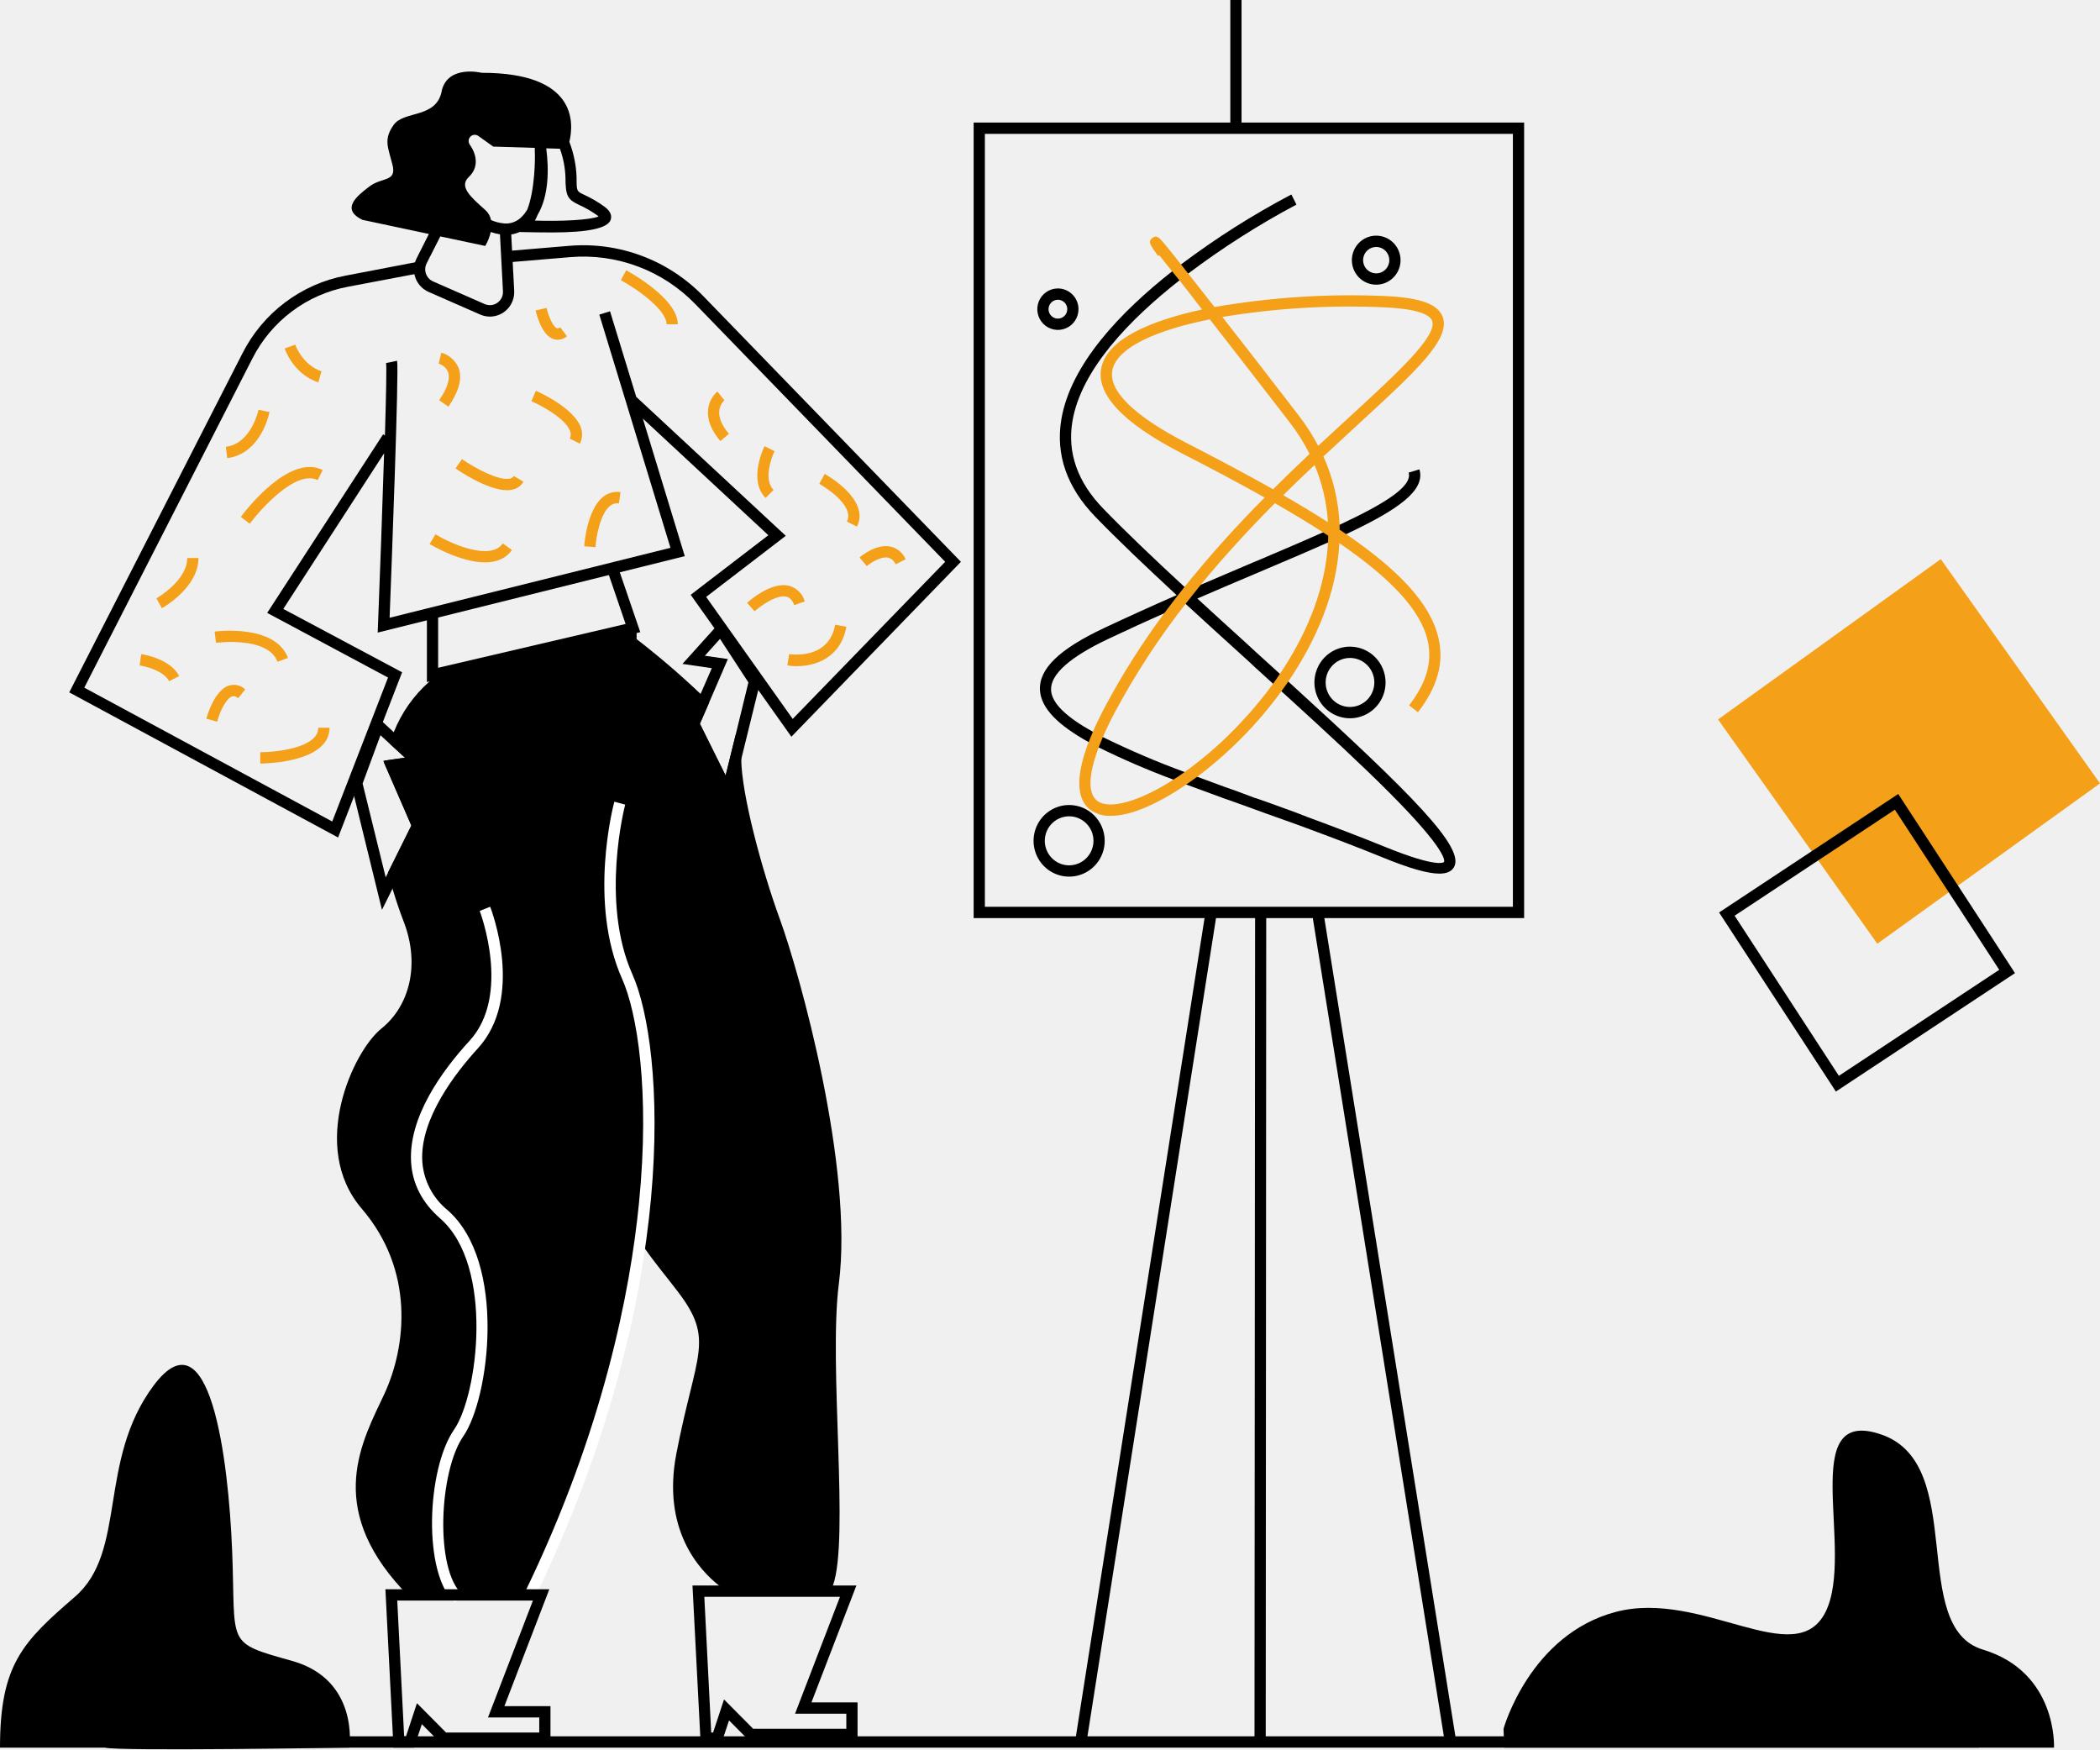
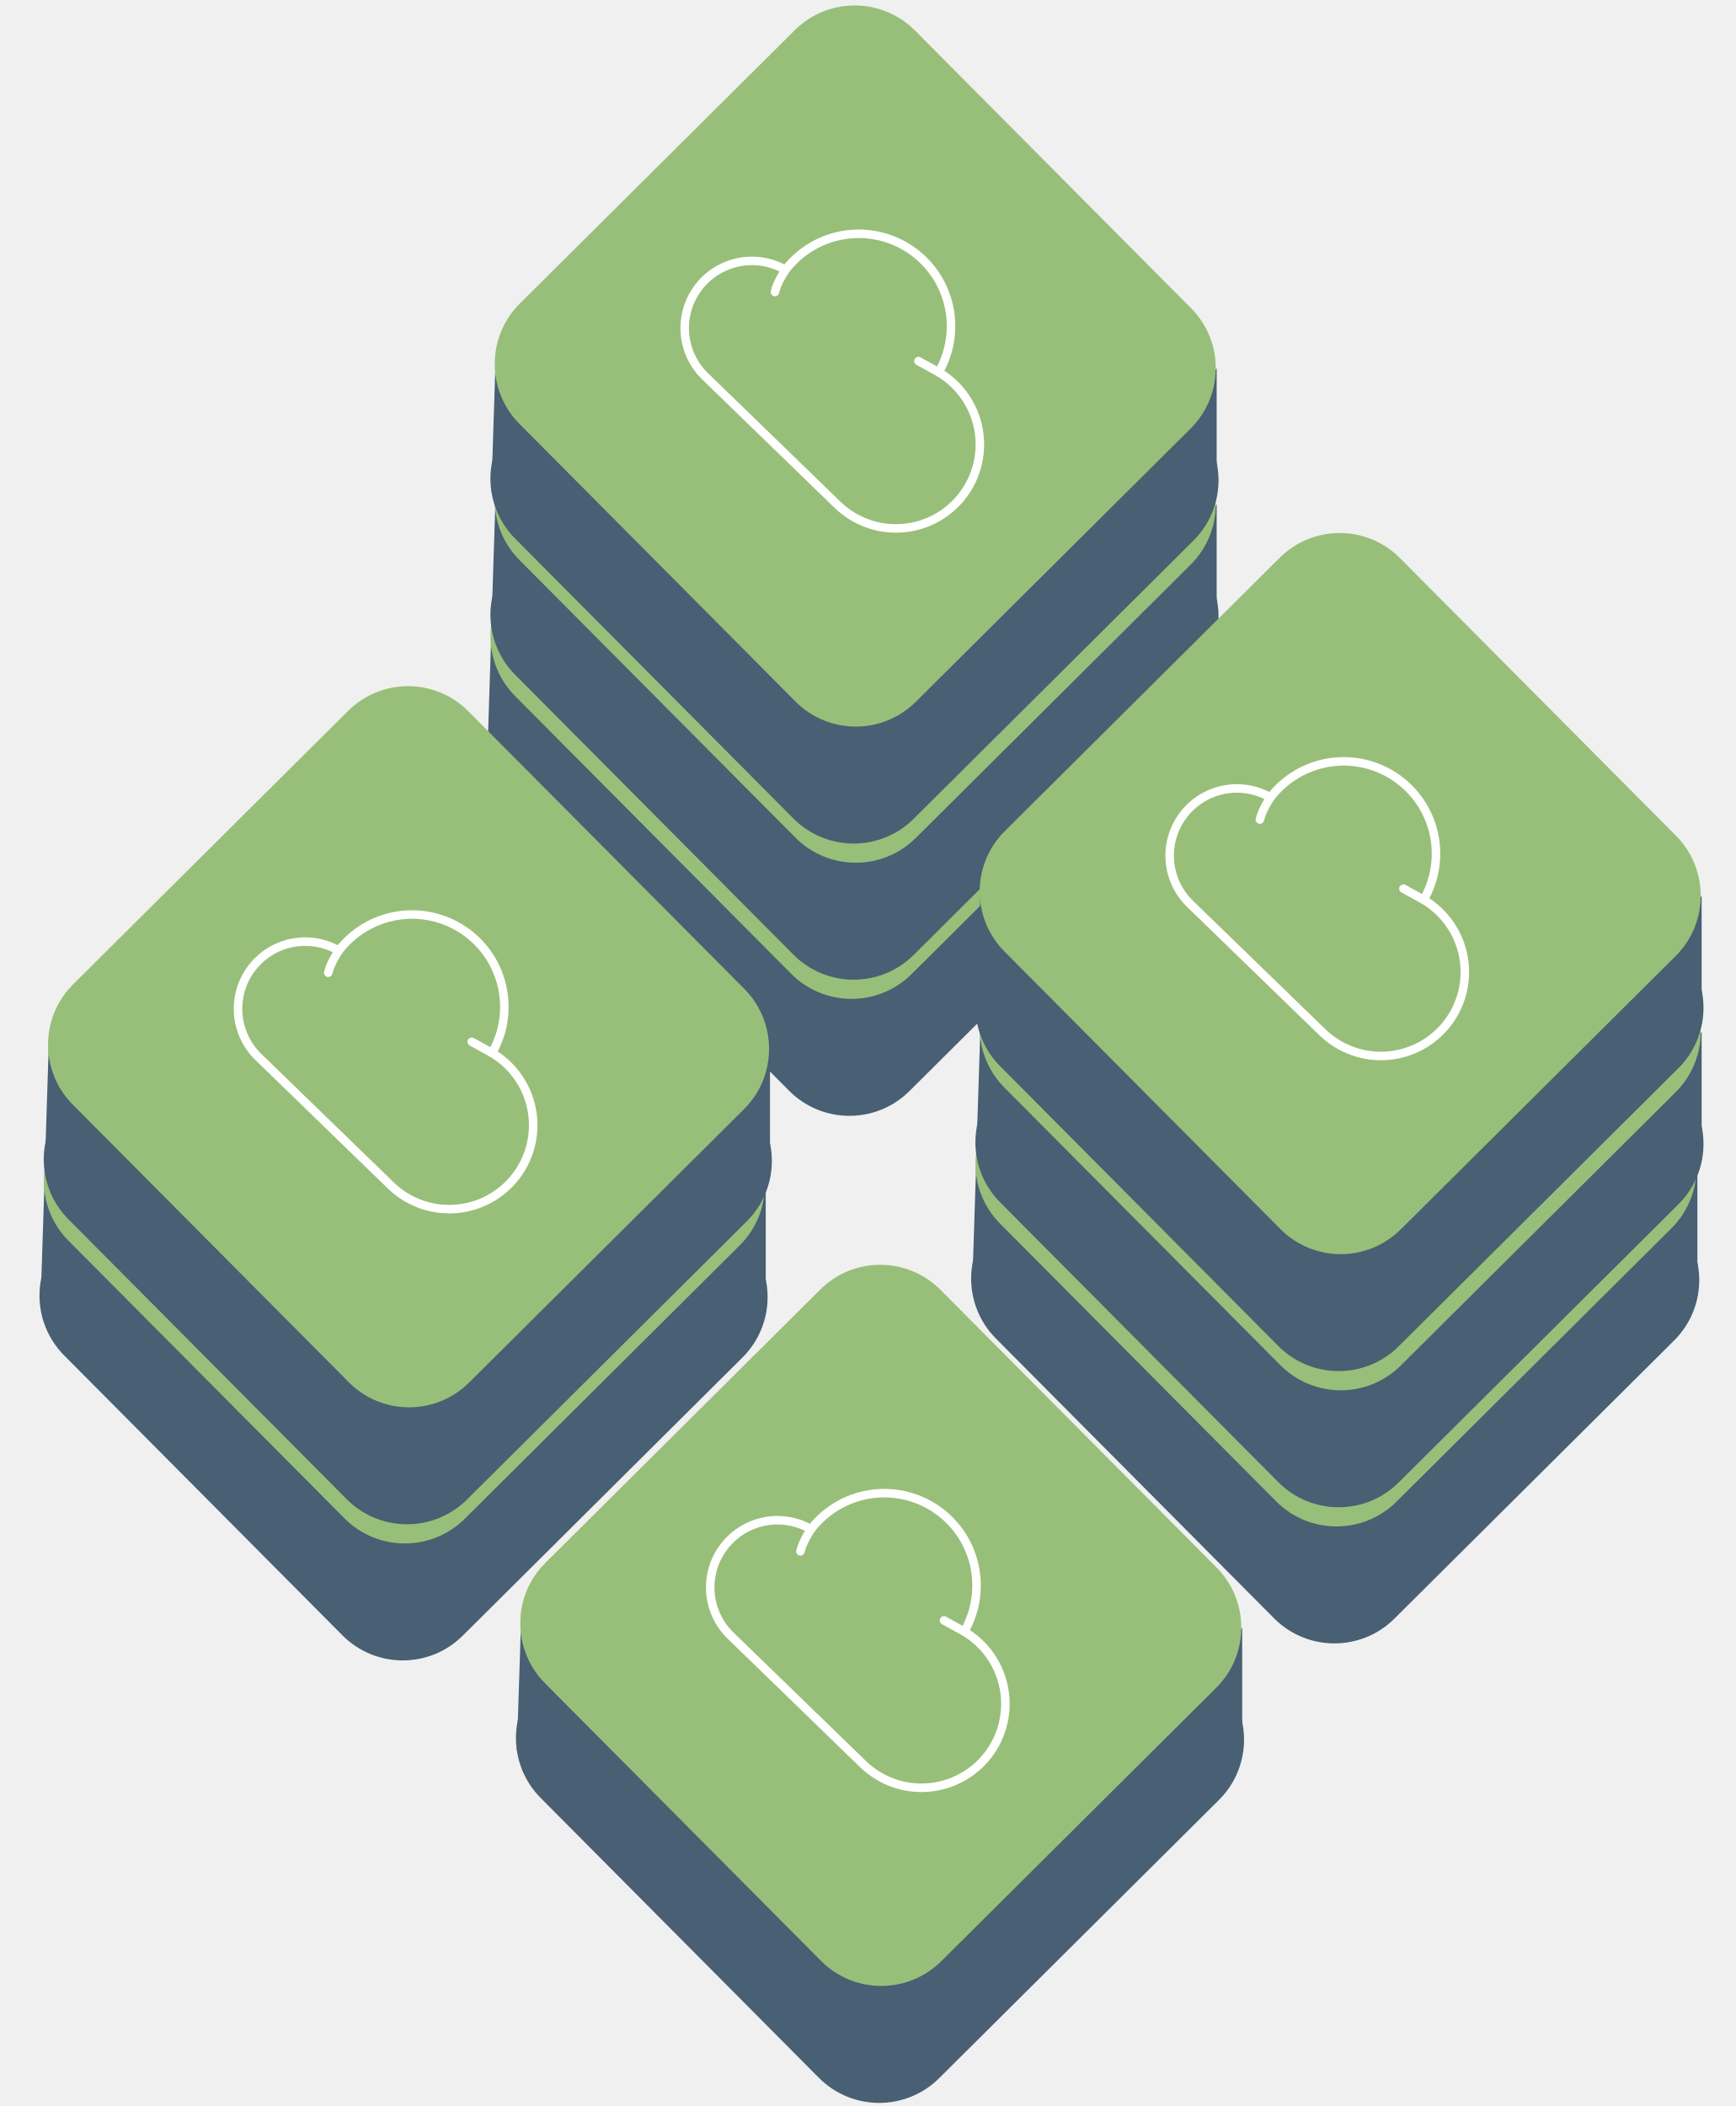
- <svg xmlns="http://www.w3.org/2000/svg" width="815" height="679" viewBox="0 0 815 679" fill="none">
-   <g clip-path="url(#clip0_14_2)">
-     <path d="M768.086 673.747H98.1V678.136H768.086V673.747Z" fill="black" />
-     <path d="M325.547 498.178C331.36 452.822 310.243 377.386 302.657 356.654C295.594 337.342 287.804 308.212 287.673 294.62C287.654 293.707 287.683 292.794 287.76 291.884C287.709 289.448 286.923 287.086 285.508 285.11L281.613 300.94L271.628 280.852L275.218 272.586C274.143 271.489 273.038 270.377 271.904 269.279C263.985 261.768 255.696 254.664 247.067 247.991V245.065L167.134 264.085L166.698 264.422C160.585 269.785 155.827 276.535 152.818 284.115C152.237 285.505 151.685 287.041 151.162 288.504L157.164 293.991L149.301 295.117C149.301 295.424 149.156 295.746 149.098 296.068L159.635 320.326L150.638 338.439C151.133 340.517 151.699 342.653 152.339 344.833C153.545 348.944 154.984 353.231 156.699 357.693C163.123 374.387 158.864 390.437 147.979 399.157C137.093 407.877 119.799 444.995 140.392 469.004C160.986 493.013 157.731 522.465 149.112 541.017C140.683 559.027 126.135 584.236 156.059 616.658C156.96 617.624 157.891 618.604 158.864 619.584H205.473L205.734 618.897C205.938 618.399 206.228 617.638 206.606 616.658C210.312 607.177 222.244 576.892 230.397 559.598C236.806 545.991 246.006 517.344 248.825 482.303C249.32 483.05 249.828 483.767 250.279 484.513C254.464 490.453 258.999 495.852 262.995 501.104C277.529 520.124 270.088 524.703 262.501 564.016C256.804 593.497 271.396 609.24 279.026 615.224C280.394 616.323 281.852 617.302 283.386 618.15L322.626 616.687C322.844 616.248 323.047 615.751 323.251 615.224C329.732 597.345 321.507 529.707 325.547 498.178Z" fill="black" />
-     <path d="M165.68 264.656V237.018H170.04V259.126L242.794 242.125L236.021 222.3L240.134 220.881L248.491 245.3L165.68 264.656Z" fill="black" />
-     <path d="M273.023 114.982C266.312 108.045 258.158 102.69 249.147 99.303C240.136 95.916 230.492 94.58 220.907 95.392L198.206 97.294L198.569 101.683L221.255 99.781C230.201 99.016 239.204 100.259 247.615 103.419C256.027 106.578 263.637 111.577 269.898 118.055L366.821 217.998L307.641 278.964L274.055 231.619L304.953 207.917L246.921 153.988L236.748 120.791L232.591 122.078L260.205 212.57L151.205 239.71C152.033 218.217 154.853 143.746 154.111 139.986L149.839 140.879C150.071 142.342 149.839 153.608 149.388 168.97L148.691 168.516L103.695 237.822L150.594 262.914L128.94 318.775L32.715 266.835L97.969 139.079C101.614 131.905 106.845 125.668 113.26 120.849C119.674 116.03 127.102 112.756 134.971 111.281L162.454 106.072L161.64 101.683L134.157 106.95C125.637 108.554 117.596 112.104 110.652 117.326C103.709 122.549 98.047 129.305 94.103 137.075L26.872 268.664L131.207 324.978L156.059 260.866L109.945 236.286L149.068 175.89C148.429 196.373 147.499 222.241 146.699 242.534L146.583 245.46L265.756 215.803L249.479 162.415L298.195 207.683L268.053 230.8L307.133 285.87L372.925 217.998L273.023 114.982Z" fill="black" />
-     <path d="M166.93 297.063L152.818 284.114L148.56 280.179L145.798 277.648L136.148 303.749L137.427 308.914L148.24 353.055L152.309 344.861L164.43 320.472L154.998 298.775L166.93 297.063ZM159.663 320.355L150.667 338.468L149.693 340.443L140.726 304.042L147.659 285.3L151.19 288.533L157.192 294.019L149.33 295.146L148.749 295.234L149.126 296.097L159.663 320.355Z" fill="black" />
-     <path d="M280.043 240.764L277.311 243.792L264.856 257.618L276.25 259.272L271.89 269.279L266.803 280.984L282.979 313.566L287.658 294.634L294.271 267.772L295.172 264.085L280.043 240.764ZM285.507 285.11L281.612 300.94L271.628 280.852L275.218 272.586L282.484 255.731L273.546 254.458L279.432 247.904L290.449 264.802L285.507 285.11Z" fill="black" />
-     <path d="M176.594 621.999C163.979 610.879 165.535 570.118 176.246 554.697C185.402 541.529 192 491.258 170.796 472.765C163.791 466.664 159.997 459.246 159.532 450.818C158.573 433.51 171.348 415.704 182.248 403.839C198.54 386.062 186.303 353.787 186.172 353.465L190.241 351.856C190.793 353.319 203.612 386.97 185.445 406.824C177.001 416.041 162.962 433.978 163.878 450.57C164.114 454.236 165.104 457.814 166.785 461.075C168.467 464.337 170.802 467.211 173.644 469.517C196.897 489.824 189.863 542.831 179.821 557.301C170.403 570.835 168.63 609.226 179.472 618.751L176.594 621.999Z" fill="white" />
-     <path d="M207.609 619.848L203.685 617.916C234.205 555.004 244.596 501.031 247.983 466.868C252.343 423.151 247.183 392.661 241.443 379.844C228.203 350.202 237.998 312.645 238.42 311.08L242.634 312.221C242.533 312.586 232.824 349.866 245.425 378.059C257.836 405.799 264.914 501.426 207.609 619.848Z" fill="white" />
-     <path d="M195.75 662.043L213.19 616.687H149.577L152.484 673.747L152.702 678.136H160.695L162.149 673.747L163.718 669.036L171.305 676.673H213.64V662.043H195.75ZM161.814 660.901L157.571 673.747H156.844L154.17 621.076H206.824L189.384 666.432H209.28V672.284H173.121L161.814 660.901Z" fill="black" />
-     <path d="M314.923 660.58L332.363 615.224H268.75L271.773 673.747L271.919 676.673H279.912L280.886 673.747L282.935 667.573L290.521 675.21H332.813V660.58H314.923ZM280.987 659.438L276.744 672.284H276.017L273.343 619.613H325.997L308.557 664.969H328.453V670.821H292.294L280.987 659.438Z" fill="black" />
-     <path d="M174.008 157.807L170.433 155.291C173.63 150.697 174.793 146.908 173.906 144.362C173.564 143.584 173.058 142.89 172.423 142.329C171.788 141.769 171.04 141.354 170.229 141.114L171.29 136.856C172.779 137.275 174.154 138.027 175.314 139.055C176.474 140.084 177.389 141.363 177.99 142.796C179.472 146.805 178.135 151.867 174.008 157.807Z" fill="#F4A019" />
-     <path d="M123.534 148.385C113.884 145.151 110.657 135.7 110.454 135.217L114.581 133.754C114.581 133.754 117.299 141.552 124.754 144.083L123.534 148.385Z" fill="#F4A019" />
-     <path d="M96.937 203.221L93.449 200.588C95.339 198.042 112.343 175.906 125.234 182.387L123.286 186.308C115.075 182.153 101.486 197.12 96.937 203.221Z" fill="#F4A019" />
-     <path d="M88.203 177.763L87.65 173.374C97.562 172.13 100.294 159.153 100.324 159.021L104.596 159.884C104.466 160.572 101.239 176.11 88.203 177.763Z" fill="#F4A019" />
-     <path d="M65.633 264.334C63.671 260.384 56.709 258.57 54.195 258.219L54.806 253.83C55.271 253.903 66.156 255.541 69.528 262.345L65.633 264.334Z" fill="#F4A019" />
-     <path d="M62.828 236.008L60.706 232.175C60.822 232.102 72.667 225.343 72.667 216.535H77.027C77.027 227.932 63.409 235.686 62.828 236.008Z" fill="#F4A019" />
-     <path d="M107.692 256.77C103.986 246.836 84.046 249.367 83.857 249.455L83.276 245.066C84.235 244.949 106.849 242.14 111.761 255.307L107.692 256.77Z" fill="#F4A019" />
-     <path d="M101.007 296.273V291.884C107.271 291.884 123.533 290.158 123.533 282.374H127.893C127.893 296.112 102.111 296.273 101.007 296.273Z" fill="#F4A019" />
-     <path d="M84.294 280.033L80.079 278.877C80.384 277.751 83.218 267.86 88.799 266.032C89.897 265.694 91.063 265.652 92.183 265.909C93.302 266.165 94.335 266.712 95.179 267.495L92.447 270.918C91.154 269.879 90.427 270.113 90.151 270.201C87.666 270.991 85.195 276.419 84.294 280.033Z" fill="#F4A019" />
-     <path d="M188.235 218.217C178.673 218.217 167.409 211.502 166.741 211.107L168.979 207.332C174.56 210.711 190.168 217.91 195.139 210.872L198.685 213.418C196.2 216.959 192.363 218.217 188.235 218.217Z" fill="#F4A019" />
-     <path d="M225.034 172.16L221.139 170.199C221.364 169.748 221.491 169.254 221.511 168.749C221.531 168.244 221.444 167.741 221.256 167.273C219.454 162.313 209.803 157.222 206.243 155.686L207.958 151.648C209.411 152.291 222.491 158.144 225.398 165.766C225.781 166.799 225.947 167.901 225.884 169.002C225.822 170.102 225.532 171.178 225.034 172.16Z" fill="#F4A019" />
-     <path d="M196.781 190.214C189.151 190.214 178.135 182.694 176.798 181.758L179.269 178.159C184.181 181.567 193.584 186.644 197.857 185.723C198.177 185.678 198.483 185.562 198.752 185.382C199.021 185.202 199.247 184.963 199.412 184.684L203.162 186.937C202.688 187.727 202.055 188.408 201.305 188.938C200.554 189.467 199.701 189.832 198.802 190.009C198.137 190.148 197.46 190.217 196.781 190.214Z" fill="#F4A019" />
-     <path d="M231.08 212.307L226.72 211.985C226.822 210.522 227.897 197.822 233.987 192.848C234.929 192.071 236.023 191.502 237.197 191.177C238.37 190.852 239.599 190.778 240.803 190.96L240.193 195.35C239.578 195.254 238.95 195.292 238.351 195.461C237.751 195.63 237.195 195.926 236.719 196.33C232.795 199.475 231.313 208.927 231.08 212.307Z" fill="#F4A019" />
-     <path d="M216.416 131.837C215.81 131.84 215.209 131.731 214.643 131.515C210.166 129.847 208.219 122.005 207.885 120.454L212.128 119.489C212.782 122.415 214.555 126.804 216.154 127.404C216.285 127.404 216.634 127.579 217.418 126.994L220.034 130.506C219.008 131.341 217.735 131.809 216.416 131.837Z" fill="#F4A019" />
-     <path d="M263.053 125.825H258.693C258.693 120.382 247.808 112.452 240.948 108.736L243.012 104.874C245.061 105.985 263.053 116.022 263.053 125.825Z" fill="#F4A019" />
-     <path d="M279.563 171.151C276.046 167.01 274.433 162.943 274.796 159.066C275.049 156.306 276.338 153.747 278.401 151.911L281.133 155.335L279.767 153.623L281.148 155.32C279.972 156.425 279.251 157.934 279.127 159.549C278.924 162.182 280.174 165.123 282.877 168.327L279.563 171.151Z" fill="#F4A019" />
-     <path d="M332.581 204.348L328.686 202.387C332 195.716 318.106 187.757 317.96 187.757L320.053 183.894C320.78 184.289 337.828 193.858 332.581 204.348Z" fill="#F4A019" />
-     <path d="M297.119 193.213C290.274 186.322 296.451 173.667 296.713 173.125L300.607 175.086C299.154 178.012 296.364 186.249 300.2 190.112L297.119 193.213Z" fill="#F4A019" />
-     <path d="M292.847 237.194L289.94 233.917C290.885 233.068 299.358 225.607 306.232 227.304C307.679 227.701 308.999 228.467 310.066 229.528C311.133 230.589 311.91 231.91 312.322 233.361L308.252 234.824C307.206 232.015 305.694 231.649 305.2 231.518C301.262 230.596 294.809 235.424 292.847 237.194Z" fill="#F4A019" />
-     <path d="M309.211 258.496C307.989 258.497 306.77 258.399 305.563 258.203L306.275 253.814C306.9 253.917 321.652 256.155 324.122 242.417L328.482 243.207C326.23 255.394 316.333 258.496 309.211 258.496Z" fill="#F4A019" />
-     <path d="M336.403 219.667L333.569 216.331C334.208 215.775 340.007 210.947 345.53 212.073C346.84 212.362 348.063 212.961 349.097 213.821C350.13 214.682 350.945 215.778 351.474 217.018L347.579 218.979C347.328 218.348 346.935 217.784 346.43 217.332C345.926 216.88 345.324 216.553 344.672 216.375C341.751 215.804 337.711 218.555 336.403 219.667Z" fill="#F4A019" />
-     <path d="M234.524 80.147C232.066 78.361 229.437 76.827 226.676 75.567C223.77 74.221 223.77 74.221 223.77 68.764C223.597 64.064 222.649 59.427 220.965 55.04C222.738 47.725 224.002 28.207 186.942 28.251C186.942 28.251 173.775 24.989 171.406 35.318C171.406 35.318 171.406 35.435 171.406 35.508C169.168 46.072 156.786 42.824 152.774 48.471C148.763 54.118 150.594 57.089 152.309 63.907C154.024 70.725 148.327 68.618 143.415 72.334C138.503 76.05 132.123 81.112 140.625 85.297L166.45 90.783L161.698 100.22C161.108 101.376 160.76 102.641 160.676 103.937C160.591 105.234 160.772 106.534 161.206 107.757C161.641 108.98 162.32 110.101 163.202 111.049C164.084 111.998 165.15 112.754 166.334 113.271L186.346 122.049C187.544 122.573 188.834 122.846 190.14 122.854C191.422 122.85 192.691 122.583 193.868 122.07C195.045 121.557 196.107 120.809 196.988 119.87C197.868 118.931 198.55 117.822 198.992 116.609C199.434 115.397 199.626 114.107 199.557 112.817L198.409 90.974C199.508 90.814 200.58 90.498 201.592 90.037C204.92 90.139 211.765 90.198 214.323 90.198C228.275 90.198 235.891 88.559 236.995 85.297C237.417 84.038 237.329 82.151 234.524 80.147ZM202.013 84.565C201.148 85.348 200.129 85.941 199.023 86.306C197.917 86.672 196.748 86.801 195.59 86.687C193.861 86.53 192.168 86.095 190.576 85.399C190.267 83.858 189.459 82.464 188.279 81.434C182.67 76.43 178.004 72.422 181.943 68.676C185.881 64.931 185.082 60.073 182.321 56.123C182.293 56.086 182.269 56.047 182.248 56.006C181.95 55.538 181.822 54.981 181.887 54.429C181.951 53.877 182.204 53.365 182.602 52.98C183 52.594 183.518 52.36 184.069 52.317C184.619 52.274 185.167 52.425 185.62 52.743L191.433 56.884L207.551 57.381C207.551 57.542 207.551 57.718 207.551 57.893C207.542 57.961 207.542 58.03 207.551 58.098V58.449C207.559 58.522 207.559 58.596 207.551 58.669C207.739 61.741 207.551 73.856 204.644 81.317C203.936 82.528 203.049 83.624 202.013 84.565ZM193.032 117.484C192.32 117.988 191.492 118.299 190.626 118.386C189.76 118.473 188.887 118.334 188.09 117.982L168.078 109.203C167.442 108.924 166.869 108.517 166.394 108.007C165.92 107.496 165.555 106.894 165.321 106.236C165.086 105.578 164.988 104.879 165.033 104.181C165.077 103.484 165.263 102.803 165.578 102.181L170.883 91.734L188.323 95.436C189.304 93.751 190.024 91.926 190.459 90.022C191.623 90.427 192.819 90.731 194.035 90.93L195.197 113.007C195.246 113.878 195.072 114.746 194.693 115.53C194.314 116.313 193.742 116.986 193.032 117.484ZM207.565 85.648C207.97 84.92 208.329 84.168 208.641 83.395C213.102 75.874 213.001 65.37 212.012 57.732V57.557L217.302 57.718C218.588 61.264 219.313 64.991 219.453 68.764C219.453 76.299 220.398 77.455 224.831 79.547C227.352 80.69 229.753 82.087 231.996 83.717L232.344 83.98C229.133 85.37 217.811 85.941 207.492 85.589L207.565 85.648Z" fill="black" />
-     <path d="M534.1 91.442C532.232 91.442 530.405 92 528.852 93.045C527.298 94.09 526.087 95.575 525.372 97.313C524.657 99.051 524.47 100.963 524.835 102.808C525.199 104.652 526.099 106.347 527.42 107.677C528.741 109.007 530.424 109.913 532.257 110.28C534.089 110.647 535.989 110.458 537.715 109.738C539.441 109.019 540.916 107.8 541.955 106.236C542.993 104.672 543.547 102.833 543.547 100.952C543.543 98.431 542.546 96.015 540.775 94.232C539.005 92.449 536.604 91.446 534.1 91.442ZM534.1 106.073C533.094 106.073 532.11 105.773 531.274 105.21C530.437 104.647 529.785 103.848 529.4 102.912C529.015 101.976 528.915 100.947 529.111 99.953C529.307 98.96 529.792 98.048 530.503 97.331C531.214 96.615 532.121 96.128 533.108 95.93C534.094 95.732 535.117 95.834 536.046 96.221C536.976 96.609 537.77 97.265 538.329 98.107C538.888 98.95 539.187 99.94 539.187 100.952C539.187 102.31 538.651 103.613 537.697 104.573C536.743 105.534 535.449 106.073 534.1 106.073Z" fill="black" />
-     <path d="M410.567 111.925C408.986 111.925 407.44 112.397 406.126 113.281C404.811 114.165 403.787 115.422 403.182 116.892C402.577 118.363 402.418 119.981 402.727 121.542C403.035 123.103 403.796 124.537 404.914 125.662C406.032 126.787 407.457 127.554 409.007 127.864C410.558 128.175 412.165 128.015 413.625 127.406C415.086 126.797 416.334 125.766 417.213 124.443C418.091 123.119 418.56 121.563 418.56 119.972C418.556 117.839 417.713 115.794 416.214 114.286C414.716 112.778 412.685 111.929 410.567 111.925ZM410.567 123.63C409.848 123.63 409.145 123.415 408.548 123.013C407.95 122.611 407.485 122.04 407.21 121.372C406.935 120.703 406.863 119.968 407.003 119.258C407.143 118.549 407.489 117.897 407.997 117.386C408.505 116.874 409.153 116.526 409.858 116.384C410.562 116.243 411.293 116.316 411.957 116.593C412.621 116.869 413.188 117.338 413.588 117.94C413.987 118.541 414.2 119.248 414.2 119.972C414.2 120.942 413.817 121.872 413.136 122.558C412.454 123.244 411.53 123.63 410.567 123.63Z" fill="black" />
-     <path d="M523.927 250.917C521.196 250.917 518.527 251.733 516.256 253.26C513.986 254.787 512.216 256.958 511.171 259.498C510.126 262.037 509.852 264.832 510.385 267.528C510.918 270.224 512.233 272.701 514.164 274.645C516.095 276.589 518.555 277.912 521.233 278.449C523.911 278.985 526.687 278.71 529.21 277.658C531.733 276.606 533.889 274.824 535.406 272.539C536.924 270.253 537.733 267.566 537.733 264.817C537.729 261.131 536.274 257.598 533.685 254.993C531.097 252.387 527.587 250.921 523.927 250.917ZM523.927 274.327C522.058 274.327 520.232 273.769 518.678 272.724C517.125 271.679 515.914 270.194 515.199 268.456C514.484 266.718 514.297 264.806 514.661 262.961C515.026 261.117 515.926 259.422 517.247 258.092C518.568 256.762 520.251 255.856 522.084 255.489C523.916 255.122 525.816 255.311 527.542 256.03C529.268 256.75 530.743 257.969 531.781 259.533C532.819 261.097 533.373 262.936 533.373 264.817C533.369 267.338 532.373 269.754 530.602 271.537C528.831 273.32 526.431 274.323 523.927 274.327Z" fill="black" />
-     <path d="M414.926 312.366C412.196 312.366 409.526 313.181 407.256 314.709C404.985 316.236 403.216 318.407 402.171 320.946C401.126 323.486 400.852 326.281 401.385 328.977C401.918 331.673 403.233 334.15 405.164 336.094C407.094 338.038 409.555 339.361 412.233 339.898C414.911 340.434 417.687 340.159 420.21 339.107C422.733 338.055 424.889 336.273 426.406 333.988C427.923 331.702 428.733 329.015 428.733 326.266C428.729 322.58 427.273 319.047 424.685 316.442C422.097 313.836 418.587 312.37 414.926 312.366ZM414.926 335.776C413.058 335.776 411.232 335.218 409.678 334.173C408.125 333.128 406.914 331.643 406.199 329.905C405.484 328.167 405.297 326.255 405.661 324.41C406.026 322.565 406.925 320.871 408.247 319.541C409.568 318.211 411.251 317.305 413.083 316.938C414.916 316.571 416.815 316.76 418.541 317.479C420.268 318.199 421.743 319.418 422.781 320.982C423.819 322.546 424.373 324.385 424.373 326.266C424.369 328.787 423.373 331.203 421.602 332.986C419.831 334.768 417.431 335.772 414.926 335.776Z" fill="black" />
-     <path d="M591.506 47.55H481.838V0H477.478V47.55H377.866V356.26H467.479L417.557 673.748L417.223 675.913L421.583 676.601L422.033 673.748L471.926 356.26H487.099L486.866 673.748V675.211H491.226V673.748L491.415 356.26H509.495L560.361 673.748L561.001 677.757L565.361 677.054L564.837 673.748L513.971 356.26H591.506V47.55ZM587.146 351.87H382.226V51.939H587.146V351.87Z" fill="black" />
-     <path d="M422.513 287.978C423.748 288.651 425.042 289.338 426.393 290.026C435.864 294.697 445.565 298.877 455.46 302.55L460.474 304.452C465.086 306.178 469.872 307.939 474.833 309.734L479.004 311.197L485.806 313.655L487.128 314.138L491.488 315.718C495.557 317.181 499.651 318.644 503.769 320.107L508.478 321.848C517.706 325.257 527.008 328.812 536.236 332.558C546.918 336.947 554.083 338.995 558.618 338.995C561.422 338.995 563.225 338.191 564.213 336.611C568.864 329.105 548.226 308.446 499.976 264.451L499.162 263.705L493.973 258.98L491.517 256.756L488.611 254.108L488.044 253.595L487.157 252.791L484.251 250.099C477.667 244.129 471.069 238.131 464.674 232.249C472.929 228.665 480.85 225.314 488.32 222.154L488.669 222.008C489.889 221.481 491.096 220.983 492.287 220.457C500.819 216.858 508.594 213.536 515.541 210.435C518.021 209.323 520.39 208.235 522.648 207.172C542.631 197.75 553.298 190.288 550.871 182.124L546.686 183.382C548.27 188.708 537.341 195.467 520.002 203.573C517.958 204.548 515.827 205.524 513.608 206.499C506.908 209.498 499.481 212.673 491.619 216.009L489.512 216.916L486.605 218.116C480.065 220.896 473.21 223.822 466.04 226.894L461.128 229.016L459.675 227.728C447.786 216.74 436.814 206.294 428.137 197.325C418.197 187.084 414.171 175.687 416.191 163.543C419.505 143.484 438.427 123.952 457.785 108.751C458.934 107.844 460.096 106.951 461.244 106.073C474.499 96.093 488.509 87.171 503.144 79.387L501.167 75.466C486.236 83.328 471.953 92.379 458.454 102.533L454.995 105.21C435.055 120.88 415.45 141.304 411.889 162.811C409.637 176.418 414.055 189.059 424.969 200.398C433.689 209.41 444.72 219.901 456.637 230.932C447.612 234.883 438.209 239.126 428.501 243.69C411.061 251.884 403.198 259.536 403.591 267.758C404.027 275.044 410.959 281.555 422.513 287.978ZM430.39 247.787C437.734 244.315 444.899 241.032 451.885 237.941L460.125 234.327C467.668 241.262 475.501 248.372 483.277 255.424L485.588 257.531L487.128 258.994L491.415 262.886L494.075 265.3L494.991 266.134L500.165 270.831C514.785 284.159 528.868 297.166 539.593 307.963C561.161 329.646 560.71 333.875 560.405 334.489C560.318 334.591 557.934 336.903 537.762 328.71C527.72 324.628 517.605 320.795 507.577 317.093L502.94 315.293L491.445 311.124L487.23 309.661H487.085L479.6 306.851L475.429 305.388C471.781 304.072 468.162 302.74 464.674 301.423C463.032 300.824 461.404 300.209 459.791 299.595C448.963 295.625 438.349 291.088 427.992 286.003C426.655 285.33 425.362 284.642 424.141 283.954C414.287 278.482 408.154 273.084 407.907 267.729C407.689 261.613 415.232 254.927 430.39 247.787Z" fill="black" />
-     <path d="M583.513 670.821C583.513 670.821 593.686 634.244 627.113 625.466C660.539 616.687 696.873 648.875 708.499 625.466C720.126 602.057 696.873 544.997 730.299 556.701C763.726 568.406 740.473 631.318 769.539 640.097C798.606 648.875 797.152 678.137 797.152 678.137H583.774L583.513 670.821Z" fill="black" />
-     <path d="M40.693 678.136C45.053 679.599 135.596 678.136 135.596 678.136C135.596 678.136 139.52 651.8 113.36 644.485C87.2 637.17 91.56 638.633 90.107 602.056C88.653 565.479 81.387 508.419 59.587 537.68C37.787 566.942 49.413 602.056 29.067 619.613C8.72 637.17 0 645.948 0 678.136H40.693Z" fill="black" />
-     <path d="M815 303.983L728.57 366.193L666.76 279.17L753.204 216.959L815 303.983Z" fill="#F4A019" />
-     <path d="M522.502 207.304L519.901 205.548V203.704C519.525 194.518 517.388 185.491 513.608 177.12C518.346 172.731 522.909 168.488 527.24 164.509C549.563 144.025 563.036 131.604 559.926 123.001C558.08 117.953 551.031 115.437 537.094 114.852C515.089 113.932 493.049 115.369 471.345 119.139L461.172 106.19L460.314 105.108C459.631 104.244 458.977 103.425 458.381 102.65C455.751 99.343 453.745 96.797 452.379 95.159C449.967 92.233 448.964 91.004 447.22 92.35C445.476 93.696 446.159 94.822 449.458 99.328L449.879 99.007C451.057 100.47 452.684 102.489 454.922 105.327L457.8 108.868C460.183 111.896 463.09 115.598 466.52 120.104C446.173 124.493 430.303 131.575 427.571 142.05C424.838 152.526 435.404 163.997 458.963 176.067C470.4 181.919 481.053 187.581 490.805 193.068C479.801 204.092 469.39 215.701 459.617 227.845C457.001 231.137 454.399 234.502 451.856 237.941C443.348 249.379 435.697 261.439 428.966 274.02C427.062 277.605 425.478 280.882 424.17 283.896C423.545 285.359 422.993 286.676 422.484 287.978C416.249 304.262 419.127 311.387 423.269 314.313C425.566 315.893 428.307 316.688 431.088 316.581C439.008 316.581 449.632 311.782 460.401 304.394C461.855 303.413 463.308 302.374 464.761 301.306C469.326 297.887 473.693 294.209 477.841 290.289C479.624 288.612 481.363 286.895 483.059 285.139C483.161 285.037 483.262 284.949 483.35 284.847C484.614 283.53 485.864 282.199 487.099 280.823C488.582 279.175 490.035 277.488 491.459 275.761C492.912 273.991 494.366 272.177 495.746 270.333C496.313 269.602 496.866 268.87 497.389 268.109C497.912 267.348 498.726 266.266 499.365 265.329L499.932 264.525C511.021 248.241 518.825 229.689 519.799 210.771C539.158 224.027 551.409 236.477 554.127 248.811C555.914 256.975 553.56 265.095 546.86 273.684L550.29 276.376C557.789 266.734 560.463 257.356 558.327 247.889C555.406 234.356 542.849 221.261 522.502 207.304ZM515.366 202.636C510.018 199.213 504.229 195.716 497.999 192.146C502.127 188.069 506.186 184.167 510.178 180.442C513.149 187.489 514.904 194.995 515.366 202.636ZM536.919 119.241C551.147 119.841 555.028 122.43 555.813 124.508C557.92 130.36 542.34 144.684 524.29 161.275C520.23 164.991 515.996 168.893 511.588 172.98C509.369 168.775 506.787 164.775 503.871 161.026C492.244 145.918 482.419 133.238 474.397 122.986C495.054 119.574 516.006 118.319 536.919 119.241ZM460.968 172.146C439.793 161.29 429.707 151.268 431.814 143.162C434.038 134.603 449.08 128.019 469.528 123.923C477.086 133.608 487.114 146.542 500.412 163.748C503.408 167.613 506.032 171.758 508.245 176.125C503.624 180.515 498.871 185.05 494.061 189.834C483.96 184.172 472.958 178.291 460.968 172.146ZM498.348 259.038C497.796 259.901 497.243 260.75 496.662 261.584C496.081 262.418 495.412 263.427 494.773 264.334L494.133 265.212C493.261 266.427 492.375 267.626 491.474 268.797C490.02 270.64 488.567 272.396 487.114 274.152C486.198 275.264 485.253 276.346 484.294 277.414C482.957 278.877 481.606 280.341 480.225 281.804L479.004 283.047C473.116 289.084 466.712 294.587 459.864 299.492C458.41 300.575 456.884 301.57 455.431 302.506C441.886 311.197 430.521 314.211 425.885 310.787C422.092 308.007 422.353 300.663 426.408 289.982C426.902 288.665 427.454 287.305 428.065 285.9C429.402 282.842 430.971 279.55 432.846 276.054C440.735 261.367 449.867 247.391 460.14 234.283C462.078 231.815 464.015 229.377 465.953 226.967C475.371 215.482 485.152 204.933 494.773 195.263C501.487 199.11 507.736 202.871 513.463 206.572L515.483 207.889C515.483 208.767 515.454 209.645 515.396 210.522C514.48 227.509 507.925 244.144 498.348 259.038Z" fill="#F4A019" />
-     <path d="M767.868 355.879L736.694 308.095L692.906 337.049L667.167 354.065L712.496 423.561L782.009 377.606L767.868 355.879ZM673.198 355.323L695.434 340.619L735.386 314.182L764.264 358.44L775.891 376.318L713.659 417.46L673.198 355.323Z" fill="black" />
+ <svg xmlns="http://www.w3.org/2000/svg" width="408" height="495" viewBox="0 0 408 495" fill="none">
+   <g clip-path="url(#clip0_109_213)">
+     <path d="M114.5 179.5L115.5 148.5L125.5 166L114.5 179.5Z" fill="#485F74" />
+     <path d="M285 180.5V150.5L274 168.5L285 180.5Z" fill="#485F74" />
+     <rect x="200.13" y="82.831" width="132.74" height="132.74" rx="20" transform="rotate(45.1641 200.13 82.8306)" fill="#485F74" />
+     <rect x="199.995" y="57" width="132.006" height="131.125" rx="20" transform="rotate(45.1641 199.995 57)" fill="#98BF79" />
+     <g clip-path="url(#clip1_109_213)">
+       <path d="M183.64 127.436C180.307 125.511 176.386 124.87 172.614 125.633C168.841 126.395 165.477 128.509 163.154 131.577C160.83 134.646 159.706 138.457 159.994 142.295C160.282 146.132 161.962 149.733 164.717 152.42L195.877 182.644C197.879 184.582 200.268 186.075 202.888 187.024C205.507 187.972 208.298 188.355 211.077 188.148C213.855 187.94 216.558 187.146 219.008 185.818C221.458 184.491 223.598 182.659 225.289 180.445C226.98 178.23 228.182 175.683 228.818 172.97C229.453 170.257 229.506 167.44 228.975 164.705C228.443 161.97 227.338 159.379 225.732 157.101C224.127 154.824 222.057 152.913 219.66 151.493L214.898 148.864" stroke="white" stroke-width="2" stroke-linecap="round" stroke-linejoin="round" />
+       <path d="M219.66 151.493C222.41 146.72 223.243 141.08 221.989 135.716C220.735 130.351 217.489 125.665 212.907 122.606C208.326 119.546 202.753 118.344 197.318 119.241C191.883 120.138 186.992 123.069 183.638 127.439C183.638 127.439 181.648 130.357 181.16 132.634" stroke="white" stroke-width="2" stroke-linecap="round" stroke-linejoin="round" />
+     </g>
+     <path d="M115.5 147.5L116.5 116.5L126.5 134L115.5 147.5Z" fill="#485F74" />
+     <path d="M286 148.5V118.5L275 136.5L286 148.5Z" fill="#485F74" />
+     <rect x="201.13" y="50.831" width="132.74" height="132.74" rx="20" transform="rotate(45.1641 201.13 50.8306)" fill="#485F74" />
+     <rect x="200.995" y="25" width="132.006" height="131.125" rx="20" transform="rotate(45.1641 200.995 25)" fill="#98BF79" />
+     <g clip-path="url(#clip2_109_213)">
+       <path d="M184.64 95.436C181.307 93.511 177.386 92.87 173.614 93.633C169.841 94.395 166.477 96.509 164.154 99.577C161.83 102.645 160.706 106.457 160.994 110.294C161.282 114.132 162.962 117.733 165.717 120.42L196.877 150.644C198.879 152.582 201.268 154.075 203.888 155.024C206.507 155.972 209.298 156.355 212.077 156.148C214.855 155.94 217.558 155.146 220.008 153.818C222.458 152.491 224.598 150.659 226.289 148.445C227.98 146.23 229.182 143.682 229.818 140.97C230.453 138.257 230.506 135.44 229.975 132.705C229.443 129.97 228.338 127.379 226.732 125.101C225.127 122.824 223.057 120.913 220.66 119.493L215.898 116.864" stroke="white" stroke-width="2" stroke-linecap="round" stroke-linejoin="round" />
+       <path d="M220.66 119.493C223.41 114.72 224.243 109.08 222.989 103.716C221.735 98.351 218.489 93.665 213.907 90.606C209.326 87.546 203.753 86.344 198.318 87.241C192.883 88.138 187.992 91.069 184.638 95.439C184.638 95.439 182.648 98.357 182.16 100.634" stroke="white" stroke-width="2" stroke-linecap="round" stroke-linejoin="round" />
+     </g>
+     <path d="M115.5 115.5L116.5 84.5L126.5 102L115.5 115.5Z" fill="#485F74" />
+     <path d="M286 116.5V86.5L275 104.5L286 116.5Z" fill="#485F74" />
+     <rect x="201.13" y="18.831" width="132.74" height="132.74" rx="20" transform="rotate(45.1641 201.13 18.8306)" fill="#485F74" />
+     <rect x="200.995" y="-7" width="132.006" height="131.125" rx="20" transform="rotate(45.1641 200.995 -7)" fill="#98BF79" />
+     <g clip-path="url(#clip3_109_213)">
+       <path d="M184.64 63.436C181.307 61.511 177.386 60.87 173.614 61.633C169.841 62.395 166.477 64.509 164.154 67.577C161.83 70.645 160.706 74.457 160.994 78.294C161.282 82.132 162.962 85.733 165.717 88.42L196.877 118.644C198.879 120.582 201.268 122.075 203.888 123.024C206.507 123.972 209.298 124.355 212.077 124.148C214.855 123.94 217.558 123.146 220.008 121.818C222.458 120.491 224.598 118.659 226.289 116.445C227.98 114.23 229.182 111.682 229.818 108.97C230.453 106.257 230.506 103.44 229.975 100.705C229.443 97.97 228.338 95.379 226.732 93.101C225.127 90.824 223.057 88.913 220.66 87.493L215.898 84.864" stroke="white" stroke-width="2" stroke-linecap="round" stroke-linejoin="round" />
+       <path d="M220.66 87.493C223.41 82.72 224.243 77.08 222.989 71.716C221.735 66.351 218.489 61.665 213.907 58.605C209.326 55.546 203.753 54.343 198.318 55.241C192.883 56.138 187.992 59.069 184.638 63.438C184.638 63.438 182.648 66.357 182.16 68.634" stroke="white" stroke-width="2" stroke-linecap="round" stroke-linejoin="round" />
+     </g>
+     <path d="M228.5 303.5L229.5 272.5L239.5 290L228.5 303.5Z" fill="#485F74" />
+     <path d="M399 304.5V274.5L388 292.5L399 304.5Z" fill="#485F74" />
+     <rect x="314.13" y="206.831" width="132.74" height="132.74" rx="20" transform="rotate(45.1641 314.13 206.831)" fill="#485F74" />
+     <rect x="313.995" y="181" width="132.006" height="131.125" rx="20" transform="rotate(45.1641 313.995 181)" fill="#98BF79" />
+     <g clip-path="url(#clip4_109_213)">
+       <path d="M297.64 251.436C294.307 249.511 290.386 248.87 286.614 249.633C282.841 250.395 279.477 252.509 277.154 255.577C274.83 258.646 273.706 262.457 273.994 266.295C274.282 270.132 275.962 273.733 278.717 276.42L309.877 306.644C311.879 308.582 314.268 310.075 316.888 311.024C319.507 311.972 322.298 312.355 325.077 312.148C327.855 311.94 330.558 311.146 333.008 309.818C335.458 308.491 337.598 306.659 339.289 304.445C340.98 302.23 342.182 299.683 342.818 296.97C343.453 294.257 343.506 291.44 342.975 288.705C342.443 285.97 341.338 283.379 339.732 281.101C338.127 278.824 336.057 276.913 333.66 275.493L328.898 272.864" stroke="white" stroke-width="2" stroke-linecap="round" stroke-linejoin="round" />
+       <path d="M333.66 275.493C336.41 270.72 337.243 265.08 335.989 259.716C334.735 254.351 331.489 249.665 326.907 246.606C322.326 243.546 316.753 242.344 311.318 243.241C305.883 244.138 300.992 247.069 297.638 251.439C297.638 251.439 295.648 254.357 295.16 256.634" stroke="white" stroke-width="2" stroke-linecap="round" stroke-linejoin="round" />
+     </g>
+     <path d="M229.5 271.5L230.5 240.5L240.5 258L229.5 271.5Z" fill="#485F74" />
+     <path d="M400 272.5V242.5L389 260.5L400 272.5Z" fill="#485F74" />
+     <rect x="315.13" y="174.831" width="132.74" height="132.74" rx="20" transform="rotate(45.1641 315.13 174.831)" fill="#485F74" />
+     <rect x="314.995" y="149" width="132.006" height="131.125" rx="20" transform="rotate(45.1641 314.995 149)" fill="#98BF79" />
+     <g clip-path="url(#clip5_109_213)">
+       <path d="M298.64 219.436C295.307 217.511 291.386 216.87 287.614 217.633C283.841 218.395 280.477 220.509 278.154 223.577C275.83 226.646 274.706 230.457 274.994 234.295C275.282 238.132 276.962 241.733 279.717 244.42L310.877 274.644C312.879 276.582 315.268 278.075 317.888 279.024C320.507 279.972 323.298 280.355 326.077 280.148C328.855 279.94 331.558 279.146 334.008 277.818C336.458 276.491 338.598 274.659 340.289 272.445C341.98 270.23 343.182 267.683 343.818 264.97C344.453 262.257 344.506 259.44 343.975 256.705C343.443 253.97 342.338 251.379 340.732 249.101C339.127 246.824 337.057 244.913 334.66 243.493L329.898 240.864" stroke="white" stroke-width="2" stroke-linecap="round" stroke-linejoin="round" />
+       <path d="M334.66 243.493C337.41 238.72 338.243 233.08 336.989 227.716C335.735 222.351 332.489 217.665 327.907 214.606C323.326 211.546 317.753 210.344 312.318 211.241C306.883 212.138 301.992 215.069 298.638 219.439C298.638 219.439 296.648 222.357 296.16 224.634" stroke="white" stroke-width="2" stroke-linecap="round" stroke-linejoin="round" />
+     </g>
+     <path d="M229.5 239.5L230.5 208.5L240.5 226L229.5 239.5Z" fill="#485F74" />
+     <path d="M400 240.5V210.5L389 228.5L400 240.5Z" fill="#485F74" />
+     <rect x="315.13" y="142.831" width="132.74" height="132.74" rx="20" transform="rotate(45.1641 315.13 142.831)" fill="#485F74" />
+     <rect x="314.995" y="117" width="132.006" height="131.125" rx="20" transform="rotate(45.1641 314.995 117)" fill="#98BF79" />
+     <g clip-path="url(#clip6_109_213)">
+       <path d="M298.64 187.436C295.307 185.511 291.386 184.87 287.614 185.633C283.841 186.395 280.477 188.509 278.154 191.577C275.83 194.646 274.706 198.457 274.994 202.295C275.282 206.132 276.962 209.733 279.717 212.42L310.877 242.644C312.879 244.582 315.268 246.075 317.888 247.024C320.507 247.972 323.298 248.355 326.077 248.148C328.855 247.94 331.558 247.146 334.008 245.818C336.458 244.491 338.598 242.659 340.289 240.445C341.98 238.23 343.182 235.683 343.818 232.97C344.453 230.257 344.506 227.44 343.975 224.705C343.443 221.97 342.338 219.379 340.732 217.101C339.127 214.824 337.057 212.913 334.66 211.493L329.898 208.864" stroke="white" stroke-width="2" stroke-linecap="round" stroke-linejoin="round" />
+       <path d="M334.66 211.493C337.41 206.72 338.243 201.08 336.989 195.716C335.735 190.351 332.489 185.665 327.907 182.606C323.326 179.546 317.753 178.344 312.318 179.241C306.883 180.138 301.992 183.069 298.638 187.439C298.638 187.439 296.648 190.357 296.16 192.634" stroke="white" stroke-width="2" stroke-linecap="round" stroke-linejoin="round" />
+     </g>
+     <path d="M9.5 307.5L10.5 276.5L20.5 294L9.5 307.5Z" fill="#485F74" />
+     <path d="M180 308.5V278.5L169 296.5L180 308.5Z" fill="#485F74" />
+     <rect x="95.13" y="210.831" width="132.74" height="132.74" rx="20" transform="rotate(45.1641 95.1302 210.831)" fill="#485F74" />
+     <rect x="94.995" y="185" width="132.006" height="131.125" rx="20" transform="rotate(45.1641 94.9946 185)" fill="#98BF79" />
+     <g clip-path="url(#clip7_109_213)">
+       <path d="M78.64 255.436C75.307 253.511 71.386 252.87 67.614 253.633C63.841 254.395 60.477 256.509 58.154 259.577C55.83 262.646 54.706 266.457 54.994 270.295C55.282 274.132 56.962 277.733 59.717 280.42L90.877 310.644C92.879 312.582 95.268 314.075 97.888 315.024C100.507 315.972 103.298 316.355 106.077 316.148C108.855 315.94 111.558 315.146 114.008 313.818C116.458 312.491 118.598 310.659 120.289 308.445C121.98 306.23 123.182 303.683 123.818 300.97C124.453 298.257 124.506 295.44 123.975 292.705C123.443 289.97 122.338 287.379 120.732 285.101C119.127 282.824 117.057 280.913 114.66 279.493L109.898 276.864" stroke="white" stroke-width="2" stroke-linecap="round" stroke-linejoin="round" />
+       <path d="M114.66 279.493C117.41 274.72 118.243 269.08 116.989 263.716C115.735 258.351 112.489 253.665 107.907 250.606C103.326 247.546 97.753 246.344 92.318 247.241C86.883 248.138 81.992 251.069 78.638 255.439C78.638 255.439 76.648 258.357 76.16 260.634" stroke="white" stroke-width="2" stroke-linecap="round" stroke-linejoin="round" />
+     </g>
+     <path d="M10.5 275.5L11.5 244.5L21.5 262L10.5 275.5Z" fill="#485F74" />
+     <path d="M181 276.5V246.5L170 264.5L181 276.5Z" fill="#485F74" />
+     <rect x="96.13" y="178.831" width="132.74" height="132.74" rx="20" transform="rotate(45.1641 96.1302 178.831)" fill="#485F74" />
+     <rect x="95.995" y="153" width="132.006" height="131.125" rx="20" transform="rotate(45.1641 95.9946 153)" fill="#98BF79" />
+     <g clip-path="url(#clip8_109_213)">
+       <path d="M79.64 223.436C76.307 221.511 72.386 220.87 68.614 221.633C64.841 222.395 61.477 224.509 59.154 227.577C56.83 230.646 55.706 234.457 55.994 238.295C56.282 242.132 57.962 245.733 60.717 248.42L91.877 278.644C93.879 280.582 96.268 282.075 98.888 283.024C101.507 283.972 104.298 284.355 107.077 284.148C109.855 283.94 112.558 283.146 115.008 281.818C117.458 280.491 119.598 278.659 121.289 276.445C122.98 274.23 124.182 271.683 124.818 268.97C125.453 266.257 125.506 263.44 124.975 260.705C124.443 257.97 123.338 255.379 121.732 253.101C120.127 250.824 118.057 248.913 115.66 247.493L110.898 244.864" stroke="white" stroke-width="2" stroke-linecap="round" stroke-linejoin="round" />
+       <path d="M115.66 247.493C118.41 242.72 119.243 237.08 117.989 231.716C116.735 226.351 113.489 221.665 108.907 218.606C104.326 215.546 98.753 214.344 93.318 215.241C87.883 216.138 82.992 219.069 79.638 223.439C79.638 223.439 77.648 226.357 77.16 228.634" stroke="white" stroke-width="2" stroke-linecap="round" stroke-linejoin="round" />
+     </g>
+     <path d="M121.5 411.5L122.5 380.5L132.5 398L121.5 411.5Z" fill="#485F74" />
+     <path d="M292 412.5V382.5L281 400.5L292 412.5Z" fill="#485F74" />
+     <rect x="207.13" y="314.831" width="132.74" height="132.74" rx="20" transform="rotate(45.1641 207.13 314.831)" fill="#485F74" />
+     <rect x="206.995" y="289" width="132.006" height="131.125" rx="20" transform="rotate(45.1641 206.995 289)" fill="#98BF79" />
+     <g clip-path="url(#clip9_109_213)">
+       <path d="M190.64 359.436C187.307 357.511 183.386 356.87 179.614 357.633C175.841 358.395 172.477 360.509 170.154 363.577C167.83 366.646 166.706 370.457 166.994 374.295C167.282 378.132 168.962 381.733 171.717 384.42L202.877 414.644C204.879 416.582 207.268 418.075 209.888 419.024C212.507 419.972 215.298 420.355 218.077 420.148C220.855 419.94 223.558 419.146 226.008 417.818C228.458 416.491 230.598 414.659 232.289 412.445C233.98 410.23 235.182 407.683 235.818 404.97C236.453 402.257 236.506 399.44 235.975 396.705C235.443 393.97 234.338 391.379 232.732 389.101C231.127 386.824 229.057 384.913 226.66 383.493L221.898 380.864" stroke="white" stroke-width="2" stroke-linecap="round" stroke-linejoin="round" />
+       <path d="M226.66 383.493C229.41 378.72 230.243 373.08 228.989 367.716C227.735 362.351 224.489 357.665 219.907 354.606C215.326 351.546 209.753 350.344 204.318 351.241C198.883 352.138 193.992 355.069 190.638 359.439C190.638 359.439 188.648 362.357 188.16 364.634" stroke="white" stroke-width="2" stroke-linecap="round" stroke-linejoin="round" />
+     </g>
  </g>
  <defs>
-     <clipPath id="clip0_14_2">
-       <rect width="815" height="679" fill="white" />
+     <clipPath id="clip0_109_213">
+       <rect width="408" height="495" fill="white" />
+     </clipPath>
+     <clipPath id="clip1_109_213">
+       <rect width="94.712" height="94.712" fill="white" transform="translate(199.926 82.1131) rotate(44.1263)" />
+     </clipPath>
+     <clipPath id="clip2_109_213">
+       <rect width="94.712" height="94.712" fill="white" transform="translate(200.926 50.113) rotate(44.1263)" />
+     </clipPath>
+     <clipPath id="clip3_109_213">
+       <rect width="94.712" height="94.712" fill="white" transform="translate(200.926 18.113) rotate(44.1263)" />
+     </clipPath>
+     <clipPath id="clip4_109_213">
+       <rect width="94.712" height="94.712" fill="white" transform="translate(313.926 206.113) rotate(44.1263)" />
+     </clipPath>
+     <clipPath id="clip5_109_213">
+       <rect width="94.712" height="94.712" fill="white" transform="translate(314.926 174.113) rotate(44.1263)" />
+     </clipPath>
+     <clipPath id="clip6_109_213">
+       <rect width="94.712" height="94.712" fill="white" transform="translate(314.926 142.113) rotate(44.1263)" />
+     </clipPath>
+     <clipPath id="clip7_109_213">
+       <rect width="94.712" height="94.712" fill="white" transform="translate(94.9257 210.113) rotate(44.1263)" />
+     </clipPath>
+     <clipPath id="clip8_109_213">
+       <rect width="94.712" height="94.712" fill="white" transform="translate(95.9257 178.113) rotate(44.1263)" />
+     </clipPath>
+     <clipPath id="clip9_109_213">
+       <rect width="94.712" height="94.712" fill="white" transform="translate(206.926 314.113) rotate(44.1263)" />
    </clipPath>
  </defs>
</svg>
